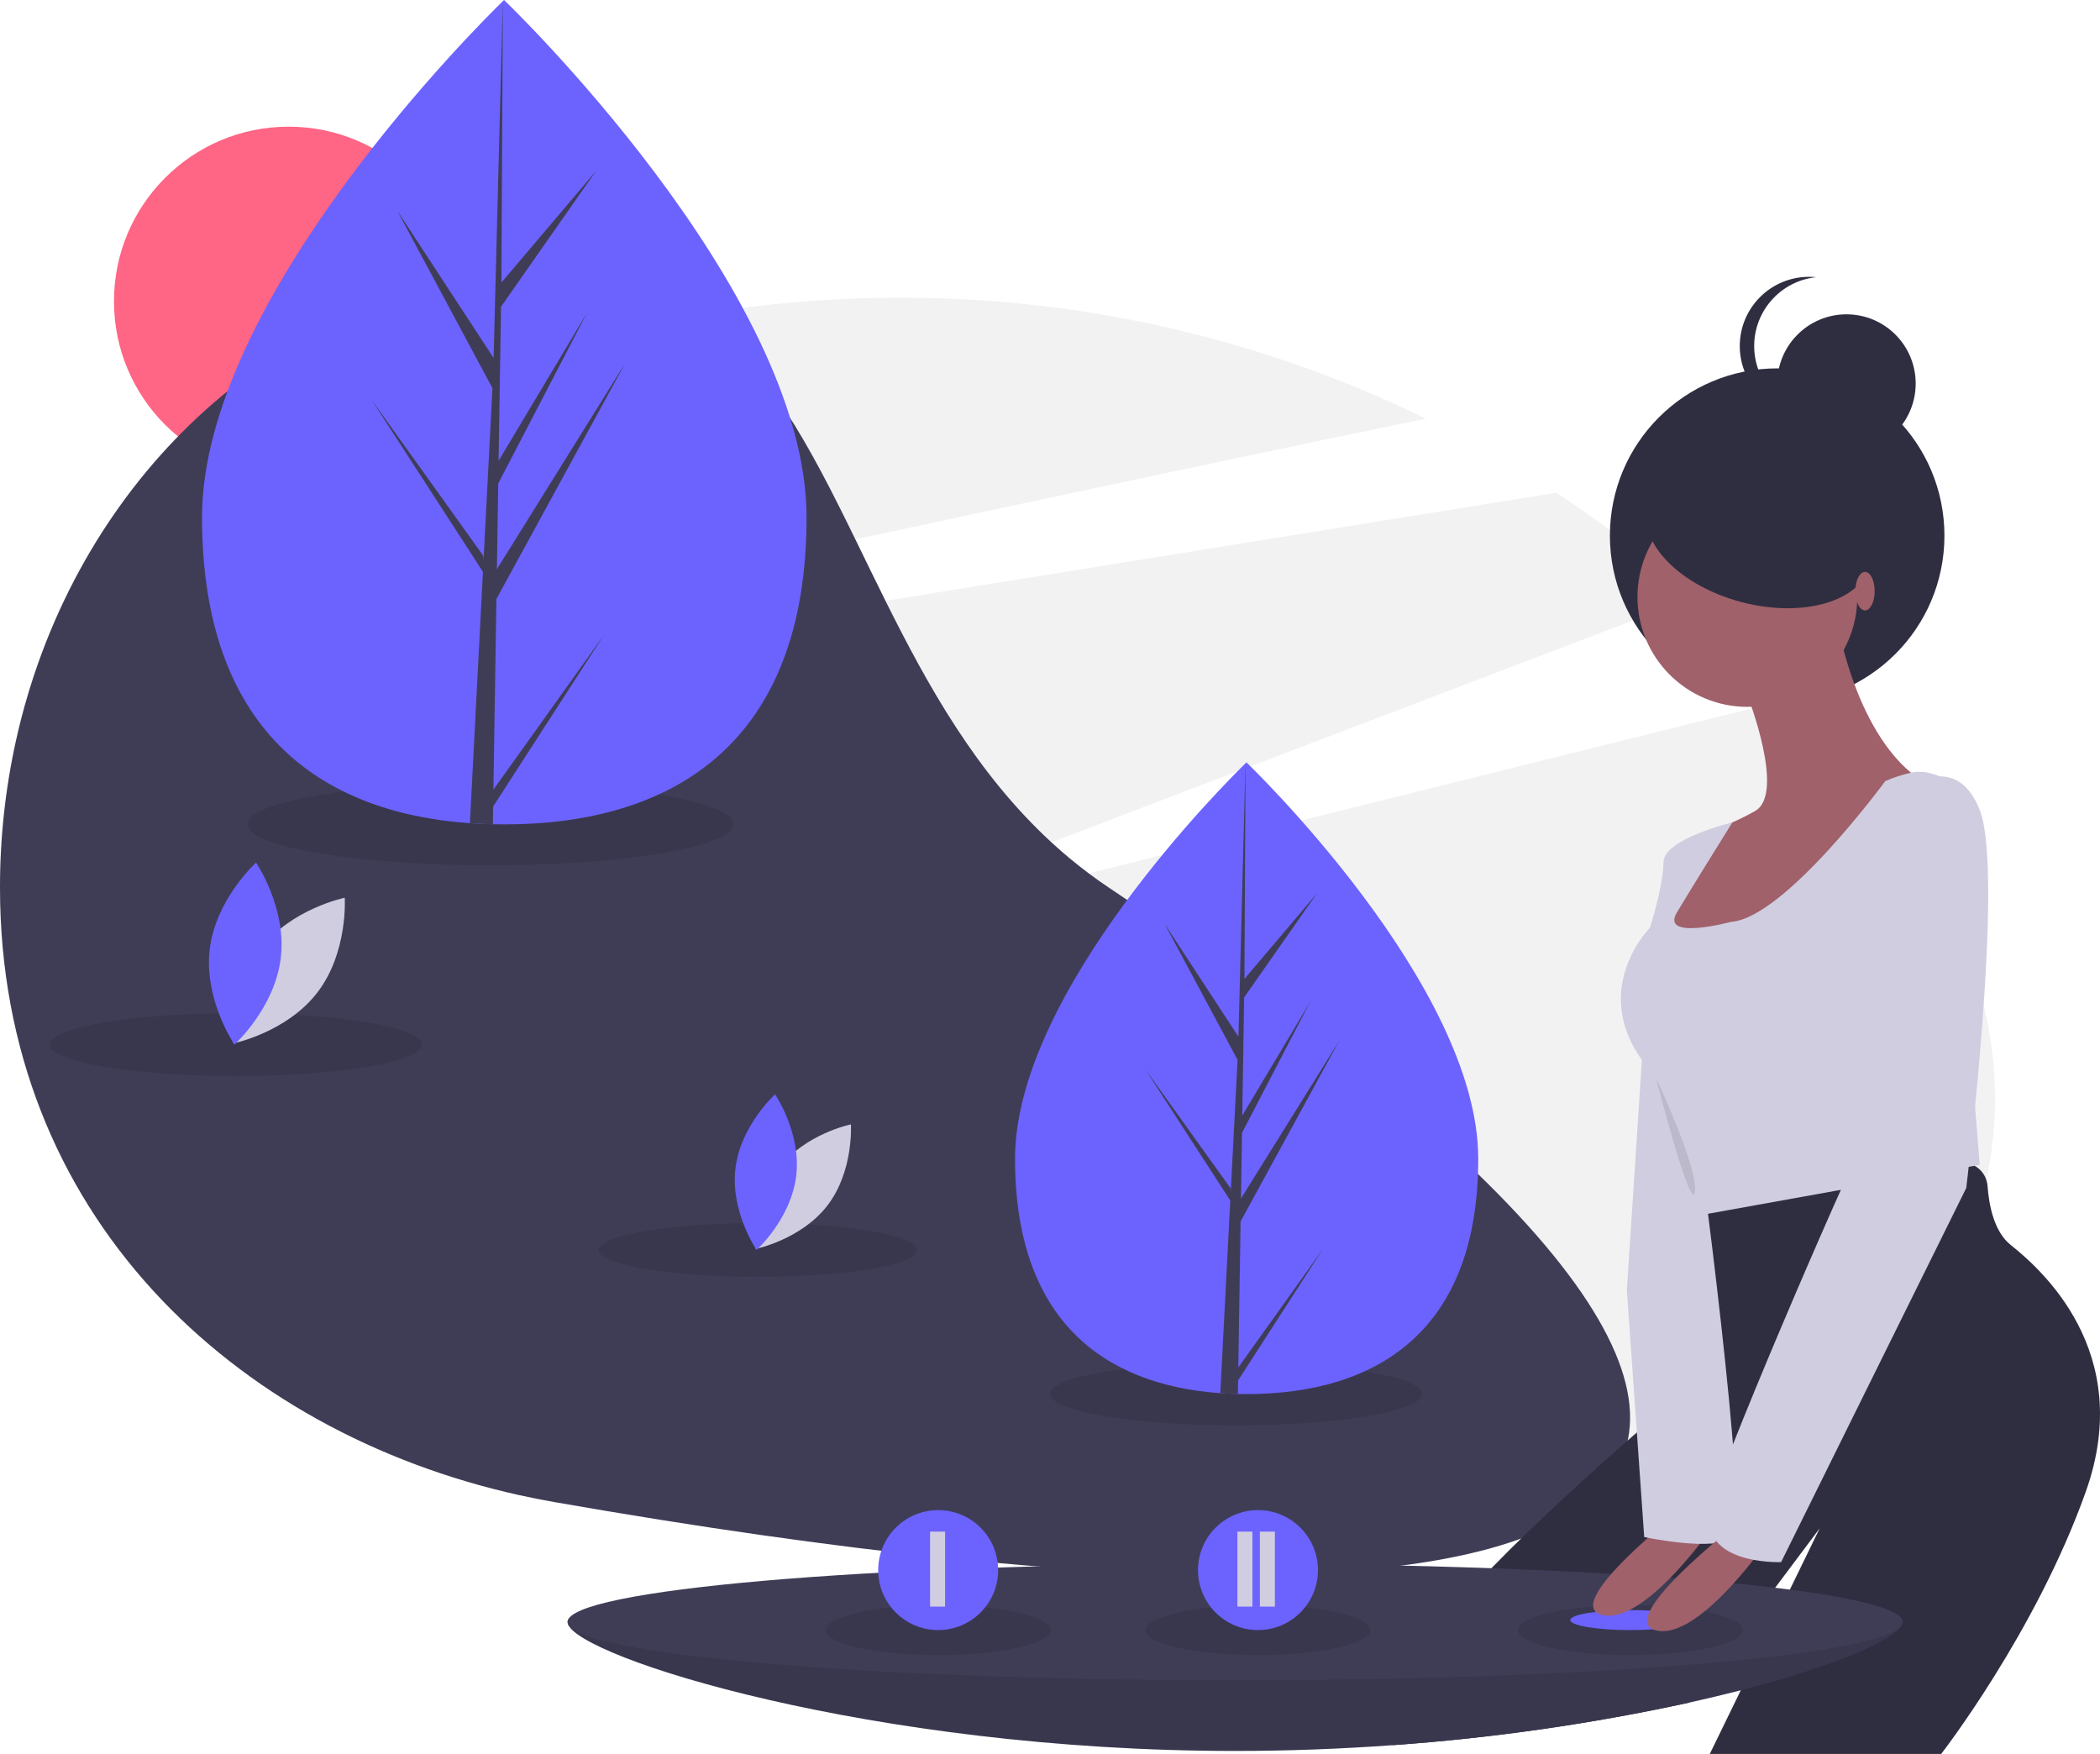
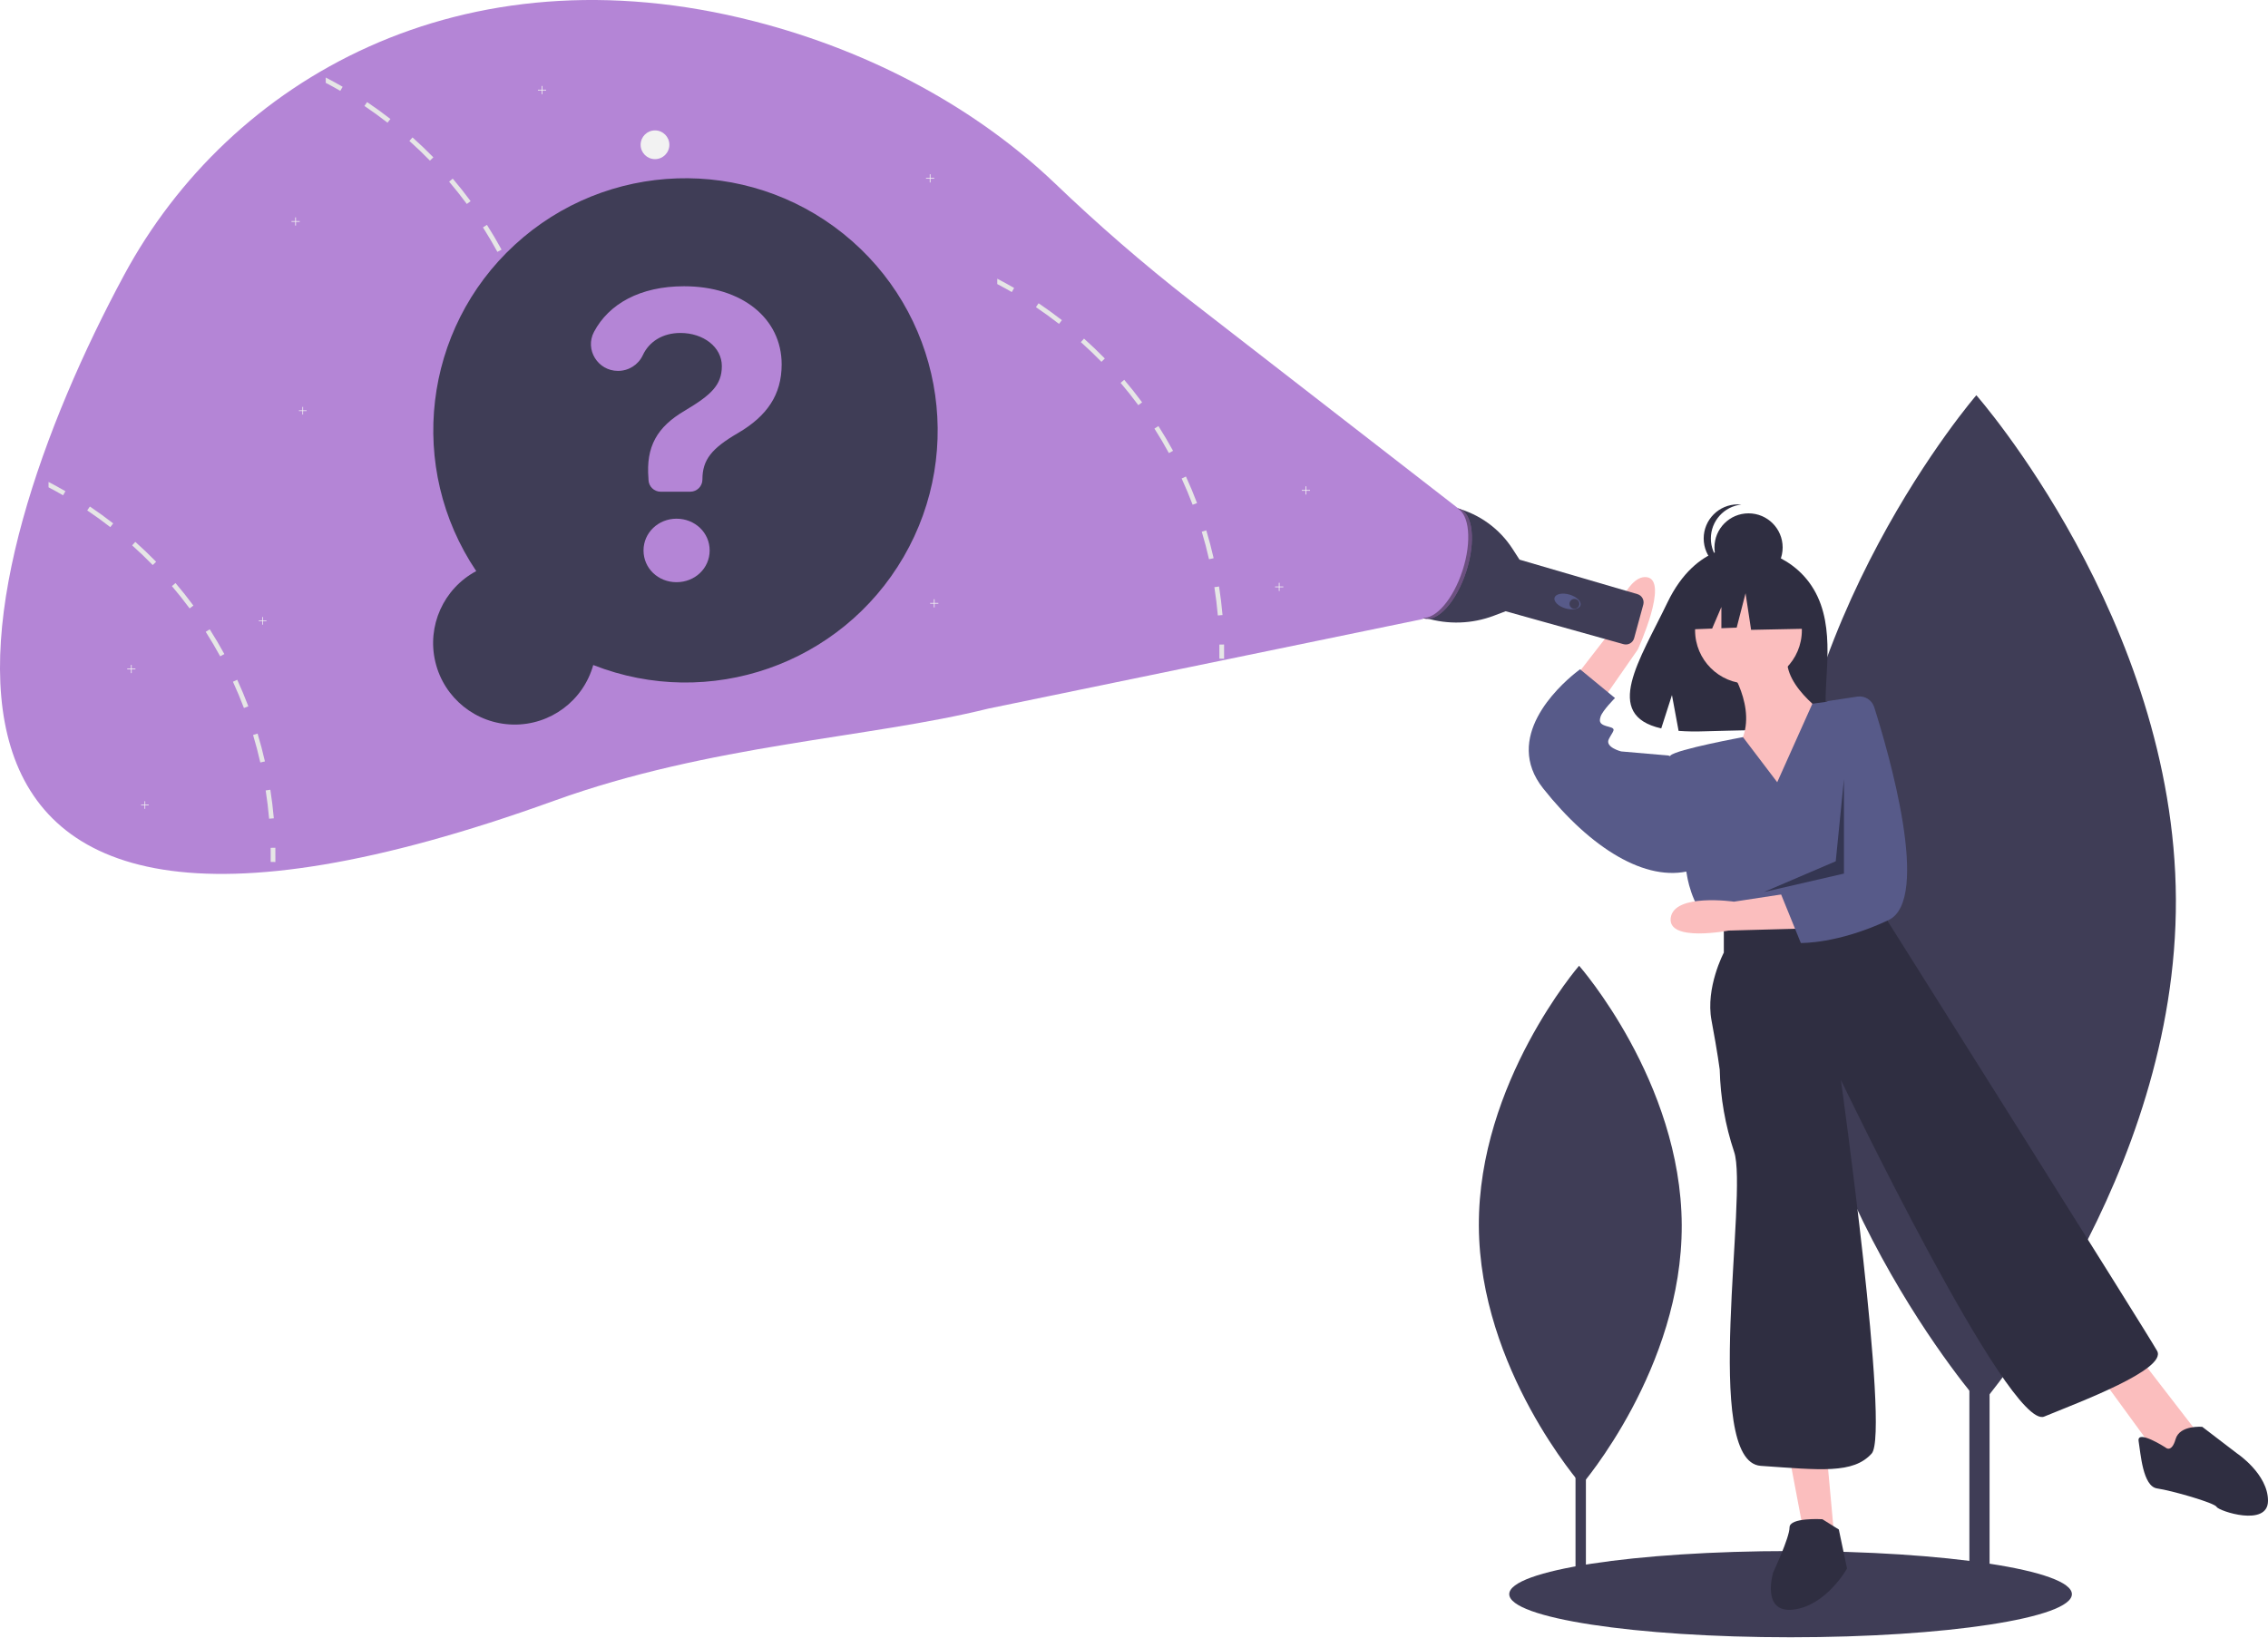
- <svg xmlns="http://www.w3.org/2000/svg" id="f8d7d8f4-b875-4767-a598-99b9608f6632" data-name="Layer 1" width="840.477" height="701.95" viewBox="0 0 840.477 701.95">
-   <path d="M819.412,697.401H387.645C273.213,672.059,179.761,584.775,179.761,454.247a271.808,271.808,0,0,1,6.367-58.714l348.024-56.059L802.63,296.231a480.156,480.156,0,0,1,54.919,41.861L600.564,436.121,479.332,482.368l136.145-33.839L898.054,378.298a481.989,481.989,0,0,1,46.655,61.394L859.255,503.582,955.803,457.884q.613,1.057,1.22,2.117C1017.599,565.707,941.244,697.401,819.412,697.401Z" transform="translate(-179.7613 -99.02481)" fill="#f2f2f2" />
-   <path d="M750.416,266.562c-65.355,13.499-145.707,30.56-228.323,48.294-119.451,25.649-243.628,52.722-334.034,72.513q2.996-11.722,6.974-22.961A479.131,479.131,0,0,1,458.668,225.033h.008a483.295,483.295,0,0,1,81.409-6.874A478.257,478.257,0,0,1,750.416,266.562Z" transform="translate(-179.7613 -99.02481)" fill="#f2f2f2" />
-   <circle cx="115.509" cy="120.582" r="69.89" fill="#ff6584" />
-   <path d="M818.592,697.401c-43.01,41.204-187.119,42.952-416.941,2.771q-7.053-1.236-14.006-2.771C273.213,672.059,179.761,584.775,179.761,454.247a271.808,271.808,0,0,1,6.367-58.714q.899-4.107,1.931-8.164,2.996-11.722,6.974-22.961C227.407,273.02,307.709,208.322,401.651,208.322c23.336,0,41.737,6.184,57.016,16.711h.008c27.855,19.191,45.332,52.83,63.416,89.823,3.953,8.081,7.931,16.328,12.059,24.617,17.019,34.18,36.468,69.1,66.412,96.647a188.837,188.837,0,0,0,14.914,12.409q3.92,2.946,8.064,5.717C802.314,573.864,862.043,655.764,818.592,697.401Z" transform="translate(-179.7613 -99.02481)" fill="#3f3d56" />
-   <ellipse cx="494.7" cy="557.879" rx="74.485" ry="12.574" opacity="0.1" />
-   <ellipse cx="94.395" cy="418.064" rx="74.485" ry="12.574" opacity="0.1" />
-   <path d="M284.083,478.746c-12.302,16.089-10.895,37.832-10.895,37.832s21.352-4.341,33.653-20.43,10.895-37.832,10.895-37.832S296.385,462.658,284.083,478.746Z" transform="translate(-179.7613 -99.02481)" fill="#d0cde1" />
-   <path d="M292.145,482.36c-2.387,20.112-18.547,34.727-18.547,34.727s-12.289-17.992-9.902-38.104,18.547-34.727,18.547-34.727S294.532,462.248,292.145,482.36Z" transform="translate(-179.7613 -99.02481)" fill="#6c63ff" />
-   <ellipse cx="303.286" cy="500.252" rx="63.696" ry="10.752" opacity="0.1" />
-   <path d="M491.536,566.488c-10.52,13.758-9.317,32.352-9.317,32.352s18.259-3.713,28.779-17.471,9.317-32.352,9.317-32.352S502.056,552.73,491.536,566.488Z" transform="translate(-179.7613 -99.02481)" fill="#d0cde1" />
-   <path d="M498.43,569.578c-2.041,17.198-15.861,29.697-15.861,29.697s-10.509-15.386-8.468-32.584,15.861-29.697,15.861-29.697S500.472,552.38,498.43,569.578Z" transform="translate(-179.7613 -99.02481)" fill="#6c63ff" />
-   <path d="M771.394,562.717c.034,69.811-41.456,94.204-92.647,94.229q-1.784.001-3.55-.038-3.559-.075-7.043-.321c-46.203-3.249-82.114-28.855-82.145-93.78-.033-67.189,85.798-152.021,92.235-158.294.006,0,.006,0,.011-.006.245-.239.37-.359.37-.359S771.36,492.912,771.394,562.717Z" transform="translate(-179.7613 -99.02481)" fill="#6c63ff" />
-   <path d="M675.368,646.269l33.878-47.384L675.285,651.469l-.088,5.439q-3.559-.075-7.043-.321l3.619-69.842-.029-.54.062-.102.344-6.6L638.052,526.821l34.198,47.738.086,1.399,2.734-52.768L645.875,468.748l29.549,45.169,2.82-109.403.011-.364 0.0.358-.436,86.276,29.015-34.217L677.697,498.214l-.745,47.249,27.098-45.355-27.203,52.302-.414,26.273,39.327-63.134-39.476,72.3Z" transform="translate(-179.7613 -99.02481)" fill="#3f3d56" />
-   <ellipse cx="196.299" cy="329.867" rx="97.209" ry="16.41" opacity="0.1" />
-   <path d="M502.566,305.97c.044,91.11-54.104,122.944-120.913,122.976q-2.328.001-4.633-.05-4.644-.098-9.192-.419c-60.299-4.24-107.166-37.659-107.207-122.39-.043-87.687,111.974-198.401,120.375-206.587.007,0,.007,0,.015-.007.319-.312.482-.468.482-.468S502.522,214.867,502.566,305.97Z" transform="translate(-179.7613 -99.02481)" fill="#6c63ff" />
-   <path d="M377.244,415.012l44.214-61.84-44.322,68.627-.115,7.098q-4.644-.098-9.192-.419l4.722-91.149-.037-.705.082-.134.449-8.613L328.543,259.122,373.174,321.424l.112,1.826,3.568-68.867L338.752,183.332l38.563,58.949L380.996,99.5l.015-.475 0.0.468-.569,112.598L418.309,167.434l-38.026,54.353-.972,61.664,35.365-59.193-35.502,68.259-.54,34.288,51.325-82.396L378.439,338.766Z" transform="translate(-179.7613 -99.02481)" fill="#3f3d56" />
-   <circle cx="711.271" cy="214.369" r="66.944" fill="#2f2e41" />
-   <path d="M1014.55,696.015c-20.06,56.34-57.88,104.96-57.88,104.96h-92.61l12.42-25.49,6.22-12.76,8.99-18.45,4.42-9.07,11.94-24.52-17.83,23.78-7.7,10.26-14.6,19.48-12.18,16.24a836.978,836.978,0,0,1-118.62,17.01c-.15-4.7.6-13.94,6.57-26.79a117.013,117.013,0,0,1,11.37-19.12,174.533,174.533,0,0,1,13.3-16.17c2.64-2.86,5.42-5.78,8.29-8.73,37.36-38.41,91.27-82.33,91.27-82.33l-15.43-60.97,111.06-18.86a10.017,10.017,0,0,1,11.67,9.13c.6,8.05,2.72,18.4,9.24,23.62C996.03,606.495,1034.62,639.685,1014.55,696.015Z" transform="translate(-179.7613 -99.02481)" fill="#2f2e41" />
-   <path d="M941.22,748.165a2.079,2.079,0,0,1-.09.6c-1.56,5.95-25.65,16.64-64.65,26.72-6.51,1.67-13.44,3.33-20.74,4.96a836.978,836.978,0,0,1-118.62,17.01c-20.22,1.47-41.33,2.31-63.05,2.31-145.31,0-263.52-37.57-267.05-51a2.077,2.077,0,0,1-.09-.6,1.638,1.638,0,0,1,.04-.38.867.867,0,0,1,.06-.23c3.87-11.67,121.94,5.61,267.04,5.61,28.23,0,55.45-.65,80.99-1.62,50.73-1.93,94.9-5.09,127.46-6.82,3.17-.16,6.23-.32,9.17-.45,29.87-1.41,47.96-1.17,49.43,3.28a.867.867,0,0,1,.06.23A1.638,1.638,0,0,1,941.22,748.165Z" transform="translate(-179.7613 -99.02481)" fill="#3f3d56" />
-   <path d="M941.22,748.165a2.079,2.079,0,0,1-.09.6c-1.56,5.95-25.65,16.64-64.65,26.72-6.51,1.67-13.44,3.33-20.74,4.96a836.978,836.978,0,0,1-118.62,17.01c-20.22,1.47-41.33,2.31-63.05,2.31-145.31,0-263.52-37.57-267.05-51a2.077,2.077,0,0,1-.09-.6,1.638,1.638,0,0,1,.04-.38.867.867,0,0,1,.06-.23c3.87-11.67,121.94,5.61,267.04,5.61,28.23,0,55.45-.65,80.99-1.62,50.73-1.93,94.9-5.09,127.46-6.82,3.17-.16,6.23-.32,9.17-.45,29.87-1.41,47.96-1.17,49.43,3.28a.867.867,0,0,1,.06.23A1.638,1.638,0,0,1,941.22,748.165Z" transform="translate(-179.7613 -99.02481)" opacity="0.1" />
-   <ellipse cx="494.314" cy="649.142" rx="267.147" ry="23.303" fill="#3f3d56" />
-   <ellipse cx="652.479" cy="652.37" rx="45" ry="10" opacity="0.1" />
-   <ellipse cx="652.479" cy="648.37" rx="24" ry="4" fill="#6c63ff" />
-   <path d="M852.91,703.102s-49.43,38.45-31.68,42.309,46.305-38.588,46.305-38.588Z" transform="translate(-179.7613 -99.02481)" fill="#a0616a" />
-   <circle cx="699.35" cy="238.9" r="43.99" fill="#a0616a" />
-   <path d="M879.111,377.284s15.435,39.359,3.087,46.305-18.522,7.718-18.522,7.718L850.556,453.688l-7.718,23.153,61.74,2.315,43.218-68.686S926.96,399.665,916.155,353.36Z" transform="translate(-179.7613 -99.02481)" fill="#a0616a" />
-   <path d="M959.76,411.627s-7.85-5.158-15.116-3.351a56.17,56.17,0,0,0-10.352,3.351s-40.131,54.795-61.74,56.338c0,0-28.555,7.718-21.609-3.859s22.165-35.942,22.165-35.942-27.567,6.615-27.567,15.876-5.402,26.24-5.402,26.24-26.24,26.24,0,57.11,16.207,58.653,16.207,58.653L972.108,565.206Z" transform="translate(-179.7613 -99.02481)" fill="#d0cde1" />
-   <path d="M837.822,508.868l-6.946,106.502,6.946,98.785s28.555,6.174,35.501,0S858.66,548.228,858.66,548.228Z" transform="translate(-179.7613 -99.02481)" fill="#d0cde1" />
-   <circle cx="739.008" cy="153.494" r="27.701" fill="#2f2e41" />
-   <path d="M881.835,237.514a27.704,27.704,0,0,1,24.816-27.551,28.007,28.007,0,0,0-2.886-.15,27.701,27.701,0,0,0,0,55.402,28.007,28.007,0,0,0,2.886-.15A27.704,27.704,0,0,1,881.835,237.514Z" transform="translate(-179.7613 -99.02481)" fill="#2f2e41" />
-   <ellipse cx="883.693" cy="313.167" rx="27.701" ry="46.168" transform="translate(174.3172 987.7664) rotate(-75.11841)" fill="#2f2e41" />
-   <path d="M874.519,709.276s-49.43,38.45-31.68,42.309,46.305-38.588,46.305-38.588Z" transform="translate(-179.7613 -99.02481)" fill="#a0616a" />
-   <path d="M940.466,416.258s21.609-18.522,31.642,6.946-5.402,151.264-5.402,151.264L892.617,724.188s-35.501,1.544-27.783-23.924,59.811-145.476,62.898-148.563S940.466,416.258,940.466,416.258Z" transform="translate(-179.7613 -99.02481)" fill="#d0cde1" />
-   <path d="M842.459,530.232s17.031,36.114,15.651,45.77S842.459,530.232,842.459,530.232Z" transform="translate(-179.7613 -99.02481)" opacity="0.1" />
-   <ellipse cx="746.427" cy="236.584" rx="3.859" ry="7.718" fill="#a0616a" />
-   <ellipse cx="375.479" cy="652.37" rx="45" ry="10" opacity="0.1" />
-   <circle cx="375.479" cy="628.37" r="24" fill="#6c63ff" />
-   <ellipse cx="503.479" cy="652.37" rx="45" ry="10" opacity="0.1" />
-   <circle cx="503.479" cy="628.37" r="24" fill="#6c63ff" />
-   <rect x="372.239" y="612.975" width="6" height="30" fill="#d0cde1" />
-   <rect x="495.239" y="612.975" width="6" height="30" fill="#d0cde1" />
-   <rect x="504.239" y="612.975" width="6" height="30" fill="#d0cde1" />
+ <svg xmlns="http://www.w3.org/2000/svg" id="b7da5827-4560-4d63-9360-f6e9beb837fe" data-name="Layer 1" width="1104.469" height="797.515" viewBox="0 0 1104.469 797.515">
+   <rect x="959.049" y="388.464" width="9.832" height="388.345" fill="#3f3d56" />
+   <path d="M1107.38,489.196c.626,135.795-94.913,246.321-94.913,246.321s-96.553-109.641-97.179-245.435,94.913-246.321,94.913-246.321S1106.754,353.401,1107.38,489.196Z" transform="translate(-47.76569 -51.24247)" fill="#3f3d56" />
+   <rect x="767.244" y="571.186" width="5.057" height="199.735" fill="#3f3d56" />
+   <path d="M866.733,647.882c.322,69.842-48.816,126.689-48.816,126.689s-49.66-56.391-49.982-126.233,48.816-126.689,48.816-126.689S866.411,578.04,866.733,647.882Z" transform="translate(-47.76569 -51.24247)" fill="#3f3d56" />
+   <ellipse cx="871.969" cy="776.515" rx="137" ry="21" fill="#3f3d56" />
+   <path d="M931.034,338.324c-11.607-19.612-34.57-20.526-34.57-20.526s-22.376-2.861-36.731,27.008c-13.379,27.841-31.845,54.722-2.973,61.239l5.215-16.232,3.23,17.44a112.967,112.967,0,0,0,12.353.211c30.92-.998,60.366.292,59.418-10.803C935.715,381.911,942.202,357.194,931.034,338.324Z" transform="translate(-47.76569 -51.24247)" fill="#2f2e41" />
+   <path d="M889.234,375.258s15,21,6,38,21,35,21,35l22-48s-26-17-19-33Z" transform="translate(-47.76569 -51.24247)" fill="#fbbebe" />
+   <circle cx="851.469" cy="307.015" r="26" fill="#fbbebe" />
+   <path d="M809.255,388.313l21.728-28.034s7.651-29.385,18.731-27.895-4.377,35.24-4.377,35.24l-21.589,31.031Z" transform="translate(-47.76569 -51.24247)" fill="#fbbebe" />
+   <polygon points="871.469 710.015 878.469 747.015 893.469 751.015 889.469 707.015 871.469 710.015" fill="#fbbebe" />
+   <polygon points="1022.469 670.015 1049.469 707.015 1060.469 712.015 1069.469 697.015 1042.469 662.015 1022.469 670.015" fill="#fbbebe" />
+   <path d="M913.234,432.258l-16.681-21.959s-32.319,5.959-35.319,8.959,8,58,8,58,2,15,11,23l9,6,74-15,2.782-32.926a86.41,86.41,0,0,0-22.782-66.074l0,0-12.876,1.76Z" transform="translate(-47.76569 -51.24247)" fill="#575a89" />
+   <path d="M865.234,421.258l-5-2-23-2s-8-2-6-6,4-5,0-6-5-2-4-5,7-9,7-9l-17-14s-.92.651-2.407,1.855c-8.44,6.834-35.147,31.489-15.593,56.145,23,29,50,46,72,40Z" transform="translate(-47.76569 -51.24247)" fill="#575a89" />
+   <path d="M887.234,501.258v14s-9,17-6,33,4,24,4,24a136.533,136.533,0,0,0,7,40c7,20-16,151,13,153s45,4,54-6-15-182-15-182,82,171,99,164,60-23,55-32-131-209-131-209l-4-9Z" transform="translate(-47.76569 -51.24247)" fill="#2f2e41" />
+   <path d="M935.234,791.258s-16-1-16,4-8,22-8,22-6,20,10,18,26-20,26-20l-4-19Z" transform="translate(-47.76569 -51.24247)" fill="#2f2e41" />
+   <path d="M1102.234,756.258s-14-9-13-3,2,22,9,23,28,7,29,9,25,10,25-3-15-23-15-23l-17-13s-11-1-13,6S1102.234,756.258,1102.234,756.258Z" transform="translate(-47.76569 -51.24247)" fill="#2f2e41" />
+   <circle cx="851.508" cy="266.654" r="16.604" fill="#2f2e41" />
+   <path d="M880.922,313.528a16.604,16.604,0,0,1,14.856-16.51,16.772,16.772,0,0,0-1.748-.093,16.604,16.604,0,1,0,0,33.208,16.772,16.772,0,0,0,1.748-.093A16.604,16.604,0,0,1,880.922,313.528Z" transform="translate(-47.76569 -51.24247)" fill="#2f2e41" />
+   <polygon points="878.136 285.191 855.45 273.307 824.12 278.169 817.638 306.797 833.774 306.176 838.282 295.659 838.282 306.003 845.727 305.717 850.048 288.972 852.749 306.797 879.217 306.257 878.136 285.191" fill="#2f2e41" />
+   <path d="M924.544,503.574l-34.987.946s-29.854,5.809-28.179-6.241,30.799-7.835,30.799-7.835l31.88-4.863Z" transform="translate(-47.76569 -51.24247)" fill="#fbbebe" />
+   <path d="M952.226,390.562a7.467,7.467,0,0,1,8.236,5.128c6.849,21.584,27.951,93.813,6.985,103.723-24.694,11.672-42.714,11.158-42.714,11.158l-9.645-23.748,8.781-8.24,9.374-60.275,4.492-25.55Z" transform="translate(-47.76569 -51.24247)" fill="#575a89" />
+   <polygon points="897.969 379.515 893.969 419.515 858.969 434.515 897.969 425.515 897.969 379.515" opacity="0.4" />
+   <path d="M756.98,298.705h0a46.84,46.84,0,0,1,27.352,19.87l3.271,5.066.165.21L845.153,340.641a4.183,4.183,0,0,1,2.861,5.115l-4.455,16.335a4.183,4.183,0,0,1-5.161,2.928l-57.4-16.044-.001.002-5.765,2.179a51.515,51.515,0,0,1-33.122,1.126h0Z" transform="translate(-47.76569 -51.24247)" fill="#3f3d56" />
+   <ellipse cx="811.107" cy="344.233" rx="3.504" ry="6.57" transform="translate(205.1751 974.7836) rotate(-73.69006)" fill="#575a89" />
+   <circle cx="766.716" cy="294.14" r="2.409" fill="#3f3d56" />
+   <ellipse cx="749.694" cy="325.728" rx="28.09" ry="12.703" transform="translate(160.8404 887.1541) rotate(-72.0342)" fill="#b485d6" />
+   <path d="M759.994,329.124c4.611-14.22,3.357-27.472-2.711-30.355a5.891,5.891,0,0,1,1.076.238c6.673,2.164,8.204,15.881,3.419,30.639s-14.074,24.967-20.748,22.803a5.863,5.863,0,0,1-.708-.284C746.886,353,755.461,343.104,759.994,329.124Z" transform="translate(-47.76569 -51.24247)" opacity="0.4" />
+   <path d="M757.734,298.758,627.497,197.732a861.922,861.922,0,0,1-66.215-57.386C524.156,104.959,473.758,76.666,415.08,61.602,272.519,25.005,159.582,89.897,108.214,185.181c-78.495,145.604-138.65,381.879,209.394,256.11,76.117-27.506,153.165-30.429,211.586-44.918l211.54-43.616Z" transform="translate(-47.76569 -51.24247)" fill="#b485d6" />
+   <circle cx="318.969" cy="70.515" r="7" fill="#f2f2f2" />
+   <polygon points="454.949 86.695 453.127 86.695 453.127 84.873 452.771 84.873 452.771 86.695 450.949 86.695 450.949 87.051 452.771 87.051 452.771 88.873 453.127 88.873 453.127 87.051 454.949 87.051 454.949 86.695" fill="#f2f2f2" />
+   <polygon points="637.949 238.695 636.127 238.695 636.127 236.873 635.771 236.873 635.771 238.695 633.949 238.695 633.949 239.051 635.771 239.051 635.771 240.873 636.127 240.873 636.127 239.051 637.949 239.051 637.949 238.695" fill="#f2f2f2" />
+   <polygon points="624.949 285.695 623.127 285.695 623.127 283.873 622.771 283.873 622.771 285.695 620.949 285.695 620.949 286.051 622.771 286.051 622.771 287.873 623.127 287.873 623.127 286.051 624.949 286.051 624.949 285.695" fill="#f2f2f2" />
+   <polygon points="65.949 325.695 64.127 325.695 64.127 323.873 63.771 323.873 63.771 325.695 61.949 325.695 61.949 326.051 63.771 326.051 63.771 327.873 64.127 327.873 64.127 326.051 65.949 326.051 65.949 325.695" fill="#f2f2f2" />
+   <polygon points="145.949 107.695 144.127 107.695 144.127 105.873 143.771 105.873 143.771 107.695 141.949 107.695 141.949 108.051 143.771 108.051 143.771 109.873 144.127 109.873 144.127 108.051 145.949 108.051 145.949 107.695" fill="#f2f2f2" />
+   <polygon points="456.949 293.695 455.127 293.695 455.127 291.873 454.771 291.873 454.771 293.695 452.949 293.695 452.949 294.051 454.771 294.051 454.771 295.873 455.127 295.873 455.127 294.051 456.949 294.051 456.949 293.695" fill="#f2f2f2" />
+   <polygon points="265.949 43.695 264.127 43.695 264.127 41.873 263.771 41.873 263.771 43.695 261.949 43.695 261.949 44.051 263.771 44.051 263.771 45.873 264.127 45.873 264.127 44.051 265.949 44.051 265.949 43.695" fill="#f2f2f2" />
+   <path d="M314.415,238.915l-2.27.35c.71,4.54,1.27,9.18,1.68,13.77l2.29-.2C315.705,248.185,315.135,243.505,314.415,238.915Z" transform="translate(-47.76569 -51.24247)" fill="#e6e6e6" />
+   <path d="M308.205,211.575l-2.2.67c1.33,4.4,2.52,8.91,3.53,13.4l2.25-.51C310.755,220.595,309.545,216.035,308.205,211.575Z" transform="translate(-47.76569 -51.24247)" fill="#e6e6e6" />
+   <path d="M298.295,185.355l-2.09.96c1.92,4.19,3.72,8.49,5.35,12.79l2.15-.81C302.055,193.945,300.245,189.585,298.295,185.355Z" transform="translate(-47.76569 -51.24247)" fill="#e6e6e6" />
+   <path d="M284.895,160.775l-1.94,1.23c2.47,3.88,4.84,7.9,7.04,11.93l2.02-1.1C289.795,168.755,287.395,164.695,284.895,160.775Z" transform="translate(-47.76569 -51.24247)" fill="#e6e6e6" />
+   <path d="M268.235,138.245l-1.75,1.49c2.98,3.5,5.88,7.16,8.62,10.86l1.84-1.37C274.185,145.485,271.255,141.785,268.235,138.245Z" transform="translate(-47.76569 -51.24247)" fill="#e6e6e6" />
+   <path d="M248.655,118.185l-1.53,1.71c3.44,3.07,6.81,6.3,10.02,9.59l1.65-1.61C255.545,124.545,252.135,121.285,248.655,118.185Z" transform="translate(-47.76569 -51.24247)" fill="#e6e6e6" />
+   <path d="M226.535,100.965l-1.29,1.9c3.82,2.57,7.6,5.31,11.23,8.14l1.42-1.81C234.215,106.335,230.395,103.565,226.535,100.965Z" transform="translate(-47.76569 -51.24247)" fill="#e6e6e6" />
+   <path d="M206.405,89.005v2.6c2.39,1.25,4.76,2.56,7.08,3.9l1.15-1.99Q210.585,91.175,206.405,89.005Z" transform="translate(-47.76569 -51.24247)" fill="#e6e6e6" />
+   <path d="M314.57,267.221l2.299-.042c.042,2.321.045,4.655.009,6.936l-2.298-.036C314.614,271.824,314.611,269.516,314.57,267.221Z" transform="translate(-47.76569 -51.24247)" fill="#e6e6e6" />
+   <path d="M179.415,435.915l-2.27.35c.71,4.54,1.27,9.18,1.68,13.77l2.29-.2C180.705,445.185,180.135,440.505,179.415,435.915Z" transform="translate(-47.76569 -51.24247)" fill="#e6e6e6" />
+   <path d="M173.205,408.575l-2.2.67c1.33,4.4,2.52,8.91,3.53,13.4l2.25-.51C175.755,417.595,174.545,413.035,173.205,408.575Z" transform="translate(-47.76569 -51.24247)" fill="#e6e6e6" />
+   <path d="M163.295,382.355l-2.09.96c1.92,4.19,3.72,8.49,5.35,12.79l2.15-.81C167.055,390.945,165.245,386.585,163.295,382.355Z" transform="translate(-47.76569 -51.24247)" fill="#e6e6e6" />
+   <path d="M149.895,357.775l-1.94,1.23c2.47,3.88,4.84,7.9,7.04,11.93l2.02-1.1C154.795,365.755,152.395,361.695,149.895,357.775Z" transform="translate(-47.76569 -51.24247)" fill="#e6e6e6" />
+   <path d="M133.235,335.245l-1.75,1.49c2.98,3.5,5.88,7.16,8.62,10.86l1.84-1.37C139.185,342.485,136.255,338.785,133.235,335.245Z" transform="translate(-47.76569 -51.24247)" fill="#e6e6e6" />
+   <path d="M113.655,315.185l-1.53,1.71c3.44,3.07,6.81,6.3,10.02,9.59l1.65-1.61C120.545,321.545,117.135,318.285,113.655,315.185Z" transform="translate(-47.76569 -51.24247)" fill="#e6e6e6" />
+   <path d="M91.535,297.965l-1.29,1.9c3.82,2.57,7.6,5.31,11.23,8.14l1.42-1.81C99.215,303.335,95.395,300.565,91.535,297.965Z" transform="translate(-47.76569 -51.24247)" fill="#e6e6e6" />
+   <path d="M71.405,286.005v2.6c2.39,1.25,4.76,2.56,7.08,3.9l1.15-1.99Q75.585,288.175,71.405,286.005Z" transform="translate(-47.76569 -51.24247)" fill="#e6e6e6" />
+   <path d="M179.57,464.221l2.299-.042c.042,2.321.045,4.655.009,6.936l-2.298-.036C179.614,468.824,179.611,466.516,179.57,464.221Z" transform="translate(-47.76569 -51.24247)" fill="#e6e6e6" />
+   <path d="M641.415,336.915l-2.27.35c.71,4.54,1.27,9.18,1.68,13.77l2.29-.2C642.705,346.185,642.135,341.505,641.415,336.915Z" transform="translate(-47.76569 -51.24247)" fill="#e6e6e6" />
+   <path d="M635.205,309.575l-2.2.67c1.33,4.4,2.52,8.91,3.53,13.4l2.25-.51C637.755,318.595,636.545,314.035,635.205,309.575Z" transform="translate(-47.76569 -51.24247)" fill="#e6e6e6" />
+   <path d="M625.295,283.355l-2.09.96c1.92,4.19,3.72,8.49,5.35,12.79l2.15-.81C629.055,291.945,627.245,287.585,625.295,283.355Z" transform="translate(-47.76569 -51.24247)" fill="#e6e6e6" />
+   <path d="M611.895,258.775l-1.94,1.23c2.47,3.88,4.84,7.9,7.04,11.93l2.02-1.1C616.795,266.755,614.395,262.695,611.895,258.775Z" transform="translate(-47.76569 -51.24247)" fill="#e6e6e6" />
+   <path d="M595.235,236.245l-1.75,1.49c2.98,3.5,5.88,7.16,8.62,10.86l1.84-1.37C601.185,243.485,598.255,239.785,595.235,236.245Z" transform="translate(-47.76569 -51.24247)" fill="#e6e6e6" />
+   <path d="M575.655,216.185l-1.53,1.71c3.44,3.07,6.81,6.3,10.02,9.59l1.65-1.61C582.545,222.545,579.135,219.285,575.655,216.185Z" transform="translate(-47.76569 -51.24247)" fill="#e6e6e6" />
+   <path d="M553.535,198.965l-1.29,1.9c3.82,2.57,7.6,5.31,11.23,8.14l1.42-1.81C561.215,204.335,557.395,201.565,553.535,198.965Z" transform="translate(-47.76569 -51.24247)" fill="#e6e6e6" />
+   <path d="M533.405,187.005v2.6c2.39,1.25,4.76,2.56,7.08,3.9l1.15-1.99Q537.585,189.175,533.405,187.005Z" transform="translate(-47.76569 -51.24247)" fill="#e6e6e6" />
+   <path d="M641.57,365.221l2.299-.042c.042,2.321.045,4.655.009,6.936l-2.298-.036C641.614,369.824,641.611,367.516,641.57,365.221Z" transform="translate(-47.76569 -51.24247)" fill="#e6e6e6" />
+   <polygon points="149.295 199.895 147.6 199.895 147.6 198.199 147.269 198.199 147.269 199.895 145.573 199.895 145.573 200.225 147.269 200.225 147.269 201.921 147.6 201.921 147.6 200.225 149.295 200.225 149.295 199.895" fill="#f2f2f2" />
+   <polygon points="129.754 302.252 128.059 302.252 128.059 300.556 127.728 300.556 127.728 302.252 126.032 302.252 126.032 302.583 127.728 302.583 127.728 304.278 128.059 304.278 128.059 302.583 129.754 302.583 129.754 302.252" fill="#f2f2f2" />
+   <polygon points="72.417 391.959 70.721 391.959 70.721 390.264 70.39 390.264 70.39 391.959 68.695 391.959 68.695 392.29 70.39 392.29 70.39 393.986 70.721 393.986 70.721 392.29 72.417 392.29 72.417 391.959" fill="#f2f2f2" />
+   <path d="M279.684,329.425a122.811,122.811,0,1,1,56.982,45.751,39.726,39.726,0,1,1-56.982-45.751Z" transform="translate(-47.76569 -51.24247)" fill="#3f3d56" />
+   <path d="M380.894,190.679c28.154,0,47.524,15.616,47.524,38.064,0,14.865-7.207,25.151-21.097,33.334-13.063,7.583-17.493,13.139-17.493,22.748h0a5.931,5.931,0,0,1-5.931,5.931H369.504a5.931,5.931,0,0,1-5.928-5.724l-.026-.732c-1.276-15.466,4.129-25.076,17.718-33.034,12.688-7.583,18.019-12.388,18.019-21.697s-9.009-16.142-20.196-16.142c-8.503,0-15.231,4.139-18.318,10.896a13.252,13.252,0,0,1-12.112,7.573h0c-9.752,0-16.194-10.371-11.634-18.99C344.243,199.271,359.465,190.679,380.894,190.679ZM361.148,319.362c0-8.634,7.207-15.466,16.067-15.466,8.934,0,16.142,6.757,16.142,15.466s-7.207,15.466-16.142,15.466-16.067-6.757-16.067-15.466Z" transform="translate(-47.76569 -51.24247)" fill="#b485d6" />
</svg>
